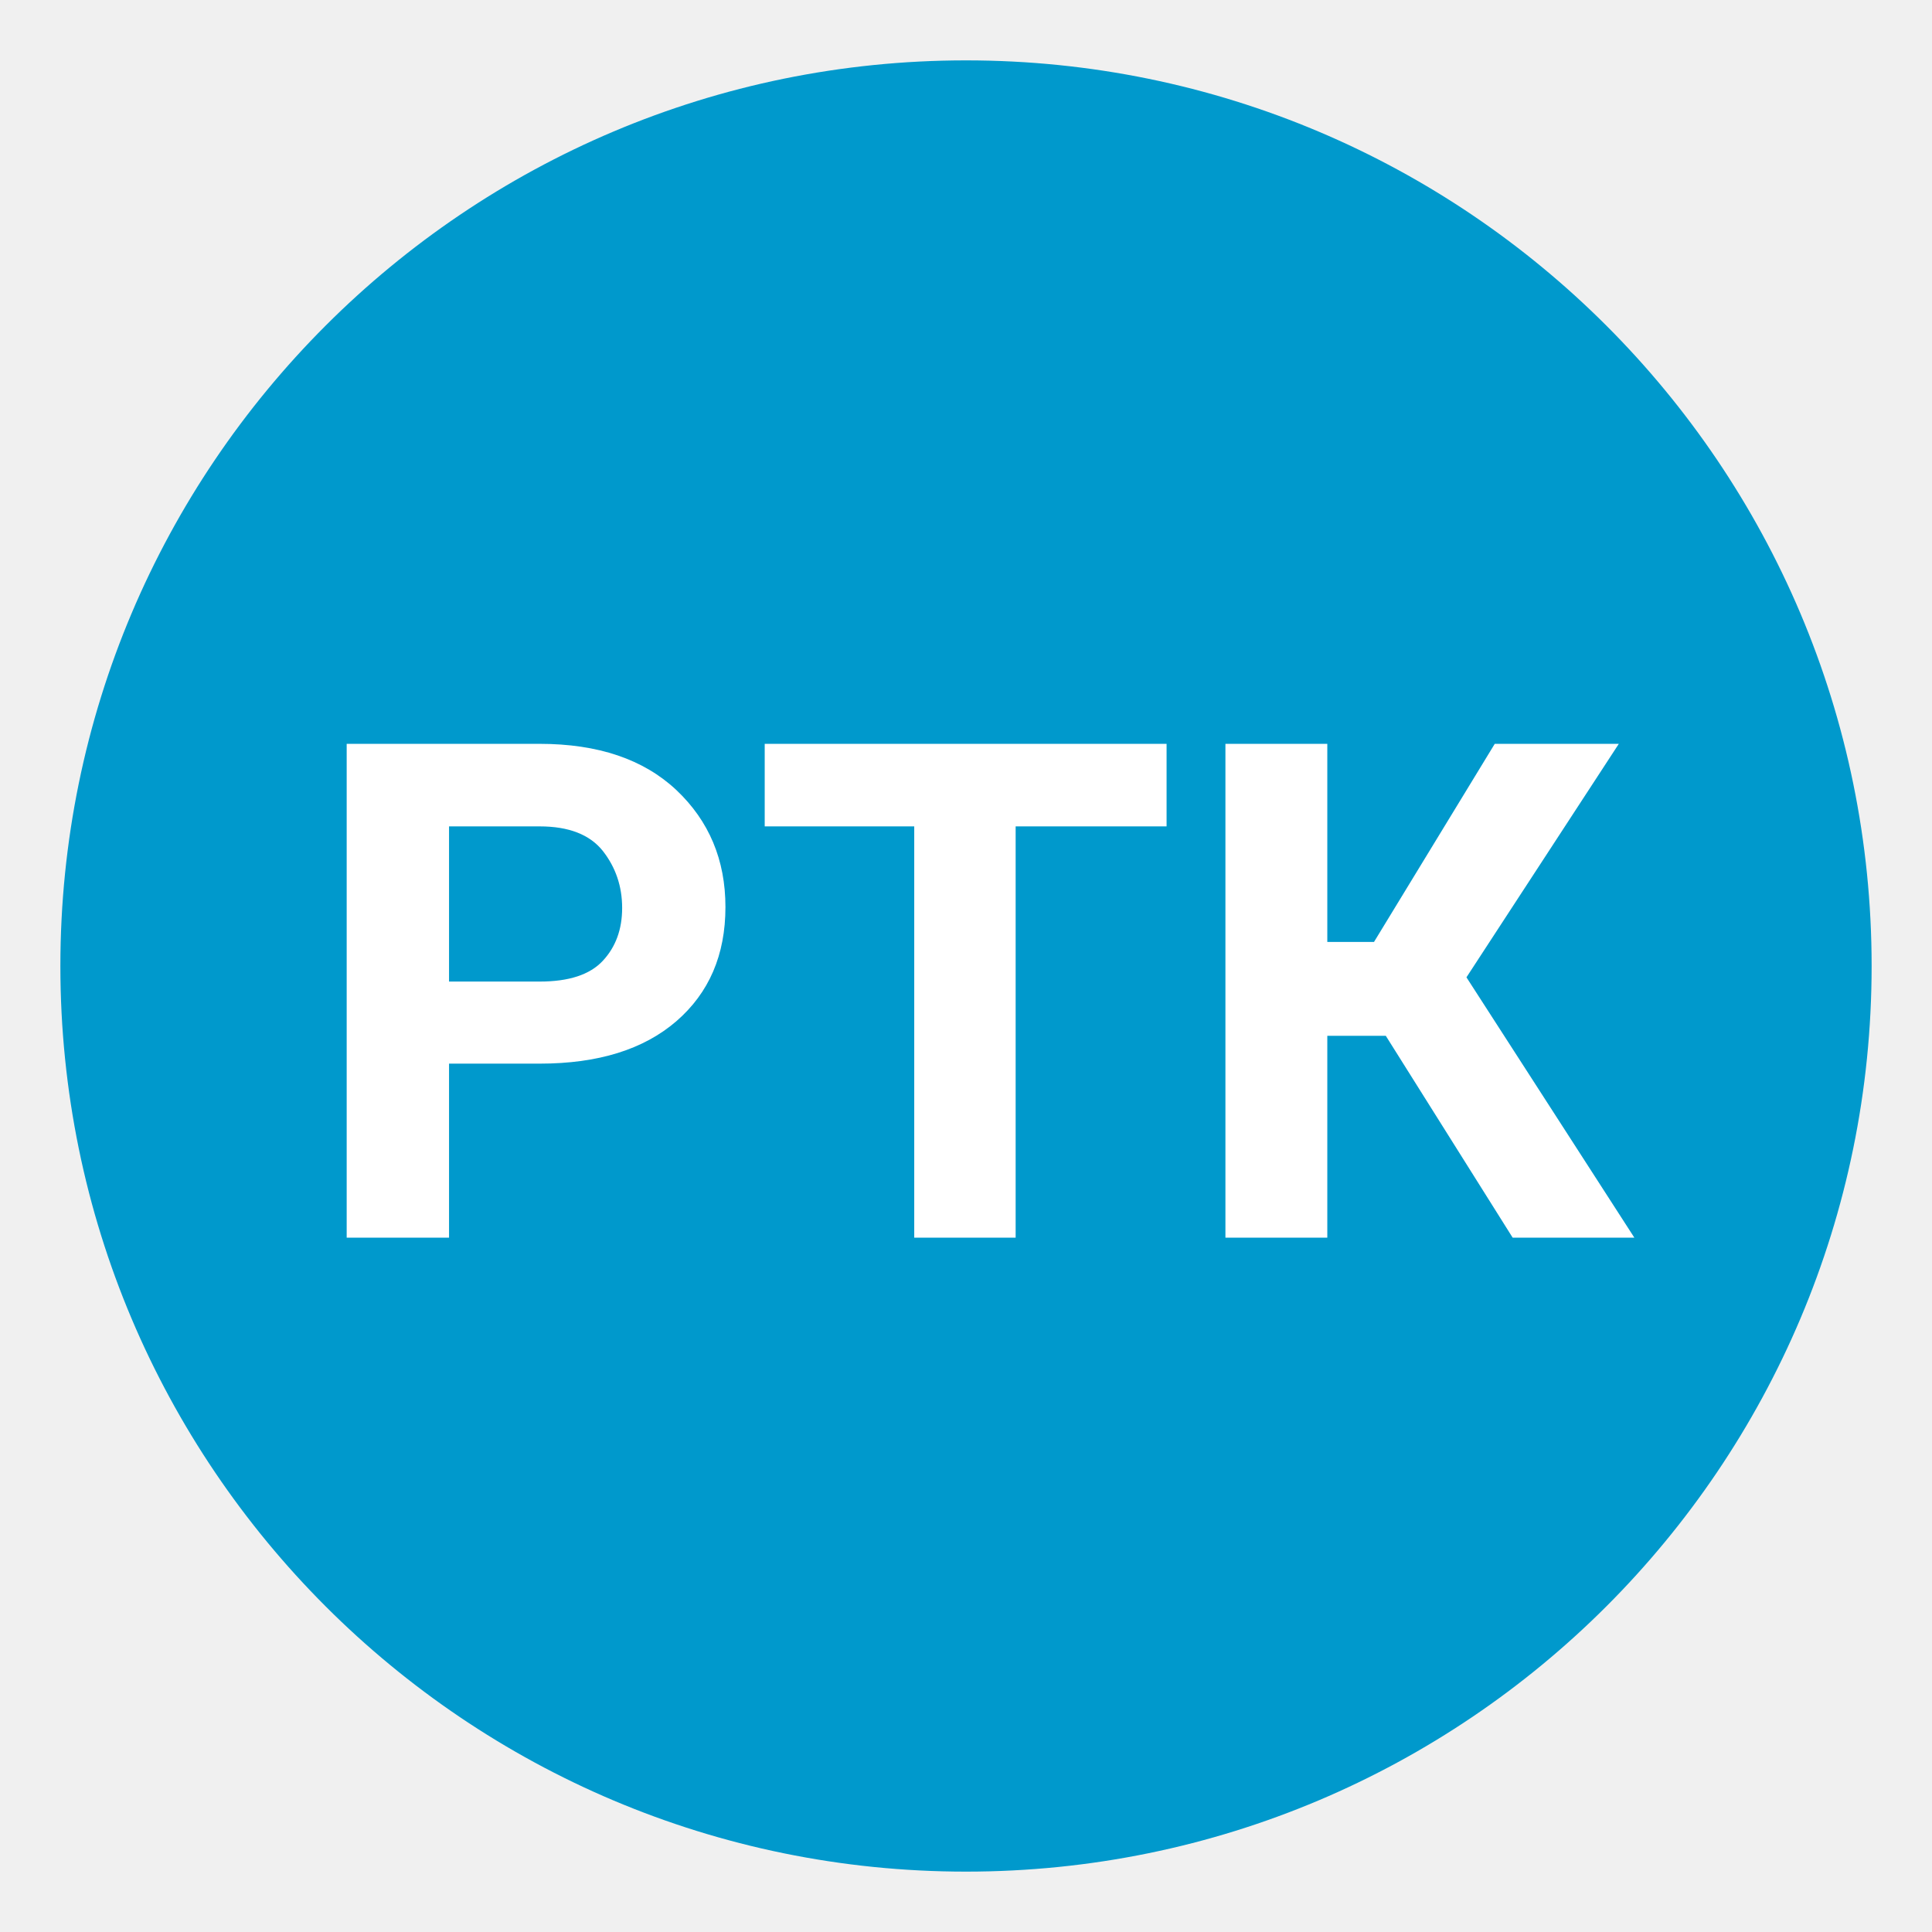
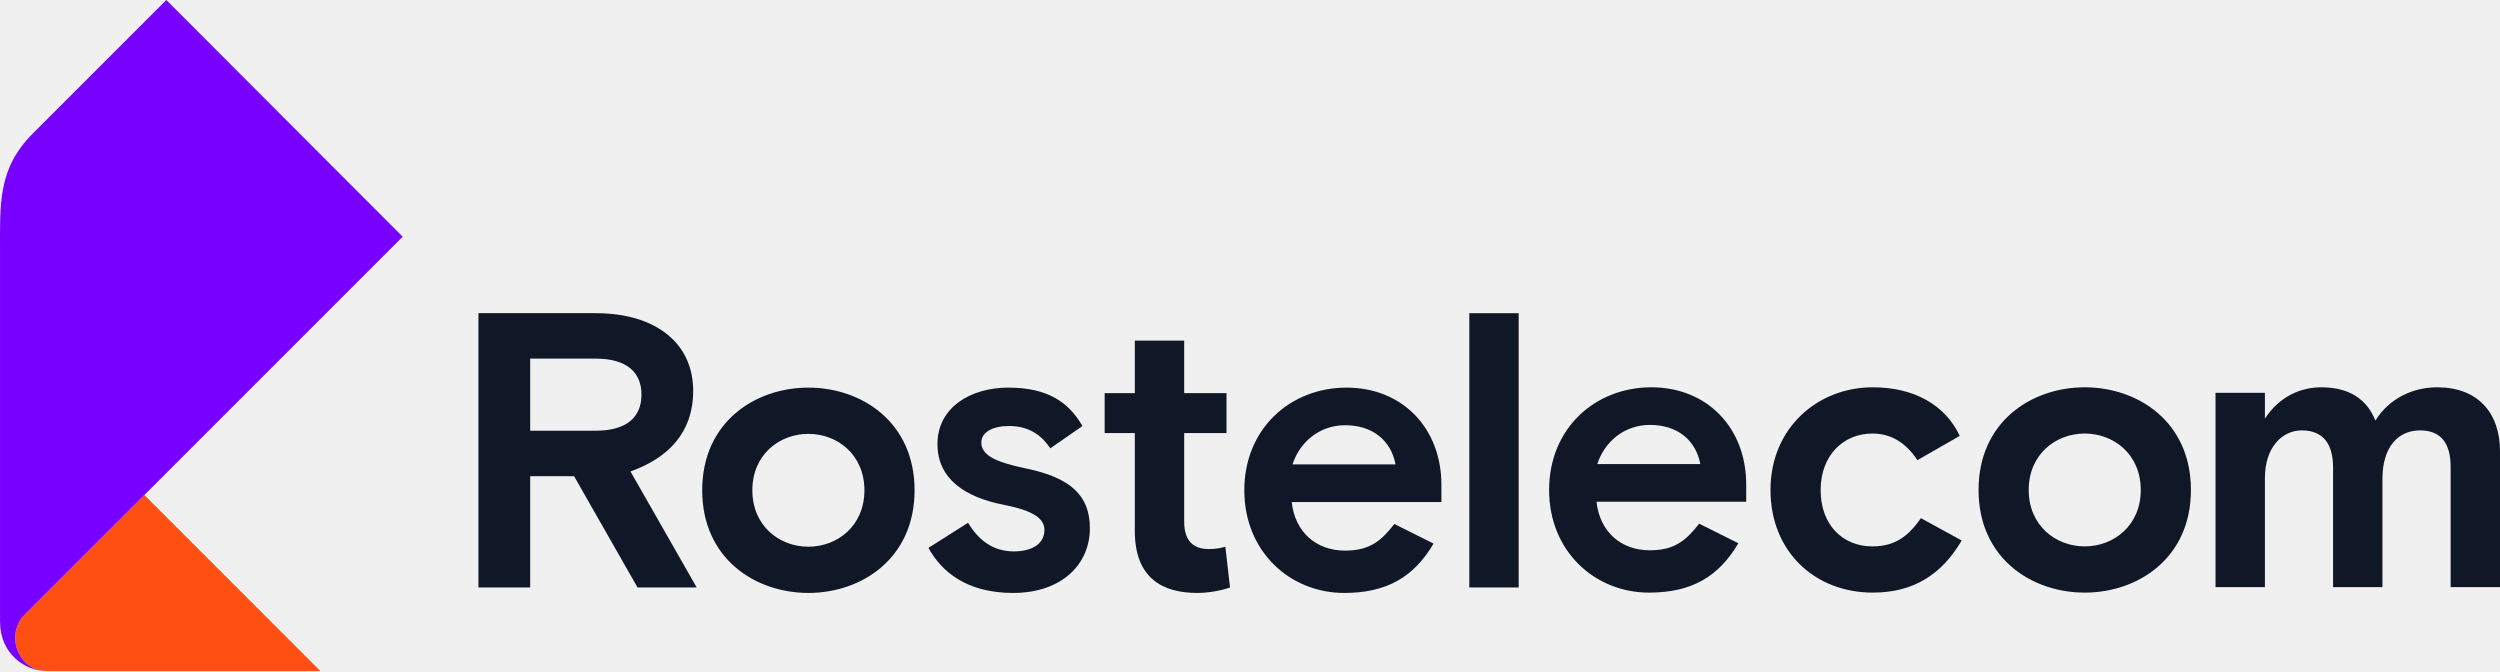
- <svg xmlns="http://www.w3.org/2000/svg" viewBox="0 0 64 64" role="img" aria-label="RTKM">
-   <circle cx="32" cy="32" r="30" fill="#0099CC" />
-   <text x="32" y="41" text-anchor="middle" font-family="'Segoe UI', 'Roboto', 'Helvetica Neue', Arial, sans-serif" font-size="23" font-weight="700" fill="#ffffff">РТК</text>
+ <svg xmlns="http://www.w3.org/2000/svg" version="1.1" id="Слой_1" x="0px" y="0px" viewBox="0 0 1000 268.419" enable-background="new 0 0 1000 268.419" xml:space="preserve">
+   <g>
+     <path fill="#101828" d="M229.626,190.469l25.39,44.513h23.667l-26.488-46.394   c14.891-5.329,25.079-15.36,25.079-32.288c0-18.964-14.891-31.034-39.028-31.034   h-46.863v109.716h20.689v-44.513H229.626z M212.072,172.288v-28.839h26.174   c12.696,0,18.34,5.642,18.34,14.419c0,8.778-5.644,14.42-18.34,14.42H212.072z    M365.829,196.111c0-27.27-21.159-41.065-42.476-41.065   c-21.315,0-42.474,13.794-42.474,41.065c0,27.273,21.159,41.066,42.474,41.066   C344.67,237.177,365.829,223.385,365.829,196.111 M323.353,218.682   c-11.598,0-22.413-8.306-22.413-22.571c0-14.262,10.816-22.569,22.413-22.569   c11.599,0,22.413,8.308,22.413,22.569C345.766,210.376,334.952,218.682,323.353,218.682    M392.535,176.989c0-4.231,4.701-6.582,11.127-6.582   c7.524,0,12.696,3.292,16.458,8.932l12.852-8.932   c-5.485-9.562-13.948-15.361-29.623-15.361c-15.202,0-28.369,7.994-28.369,22.571   c0,14.106,11.285,21.317,26.488,24.294c11.129,2.195,16.301,5.173,16.301,10.032   c0,5.955-5.486,8.619-12.225,8.619c-9.091,0-14.578-5.328-18.338-11.44   l-15.83,10.031c5.329,9.717,15.517,18.025,33.855,18.025   c19.278,0,30.719-11.286,30.719-25.862c0-13.009-7.523-20.218-25.705-23.98   C398.02,184.827,392.535,182.005,392.535,176.989 M441.86,157.242v15.987h12.068   v39.183c0,19.123,11.442,24.765,24.921,24.765c4.546,0,9.717-0.941,13.166-2.195   l-1.882-16.301c-1.567,0.47-3.605,0.941-6.583,0.941   c-5.955,0-9.873-2.978-9.873-10.971v-35.422h16.927v-15.987h-16.927v-21.003h-19.749   v21.003H441.86z M516.689,200.814h59.873v-6.896   c0-22.726-15.674-38.871-37.93-38.871c-22.571,0-40.907,16.458-40.907,41.065   c0,24.608,18.337,41.066,39.966,41.066c17.086,0,27.9-6.427,35.735-19.749   l-15.673-7.837c-4.859,6.113-9.247,10.658-19.748,10.658   C526.407,220.249,517.943,212.726,516.689,200.814 M538.006,170.093   c10.971,0,18.338,5.957,20.218,15.674h-41.222   C519.823,176.989,527.661,170.093,538.006,170.093 M587.724,234.982h19.748V125.268   h-19.748V234.982z M638.607,200.685h59.873v-6.896   c0-22.726-15.674-38.871-37.93-38.871c-22.571,0-40.907,16.458-40.907,41.065   c0,24.608,18.337,41.065,39.966,41.065c17.086,0,27.9-6.426,35.737-19.748   l-15.674-7.837c-4.859,6.113-9.247,10.658-19.748,10.658   C648.324,220.12,639.86,212.597,638.607,200.685 M659.923,169.964   c10.971,0,18.338,5.957,20.218,15.674h-41.222   C641.741,176.86,649.578,169.964,659.923,169.964 M784.682,216.2l-16.301-8.932   c-4.701,6.583-9.717,11.285-19.435,11.285c-11.912,0-20.689-8.621-20.689-22.571   c0-13.793,9.091-22.569,20.689-22.569c7.054,0,13.166,3.292,18.025,10.658   l16.927-9.719c-5.642-12.068-17.868-19.435-34.794-19.435   c-22.1,0-40.909,16.301-40.909,41.065c0,24.765,17.868,41.065,40.909,41.065   C765.718,237.047,776.845,229.524,784.682,216.2 M876.372,195.982   c0-27.272-21.159-41.065-42.476-41.065s-42.476,13.793-42.476,41.065   s21.159,41.065,42.476,41.065S876.372,223.254,876.372,195.982 M833.896,218.553   c-11.598,0-22.413-8.308-22.413-22.571c0-14.263,10.816-22.569,22.413-22.569   c11.598,0,22.413,8.306,22.413,22.569C856.309,210.245,845.493,218.553,833.896,218.553    M1000,234.853v-54.388c0-15.36-8.934-25.548-25.077-25.548   c-9.562,0-19.122,4.232-24.765,13.322c-3.29-8.306-10.188-13.322-21.628-13.322   c-8.15,0-16.771,3.605-22.571,12.539v-10.344h-19.748v77.741h19.748v-43.573   c0-12.539,7.054-19.122,14.733-19.122c8.621,0,12.539,5.485,12.539,14.889v47.805   h19.748V191.594c0-12.852,6.27-19.435,15.047-19.435   c8.621,0,12.227,5.485,12.227,14.576v48.118H1000z" />
+     <g>
+       <path fill="#FF4F12" d="M128.146,268.419H18.623c-7.913,0-12.566-7.069-12.566-13.247    c0-3.658,1.483-6.97,3.88-9.367l47.797-47.797L128.146,268.419z" />
+       <path fill="#7700FF" d="M18.623,268.419c-8.27,0-18.608-6.615-18.608-19.761V101.418    c0-19.895-1.012-33.892,13.194-48.098L66.523,0l94.543,94.694L9.938,245.804    c-2.397,2.397-3.88,5.709-3.88,9.367    C6.058,261.35,10.71,268.419,18.623,268.419z" />
+     </g>
+   </g>
</svg>
